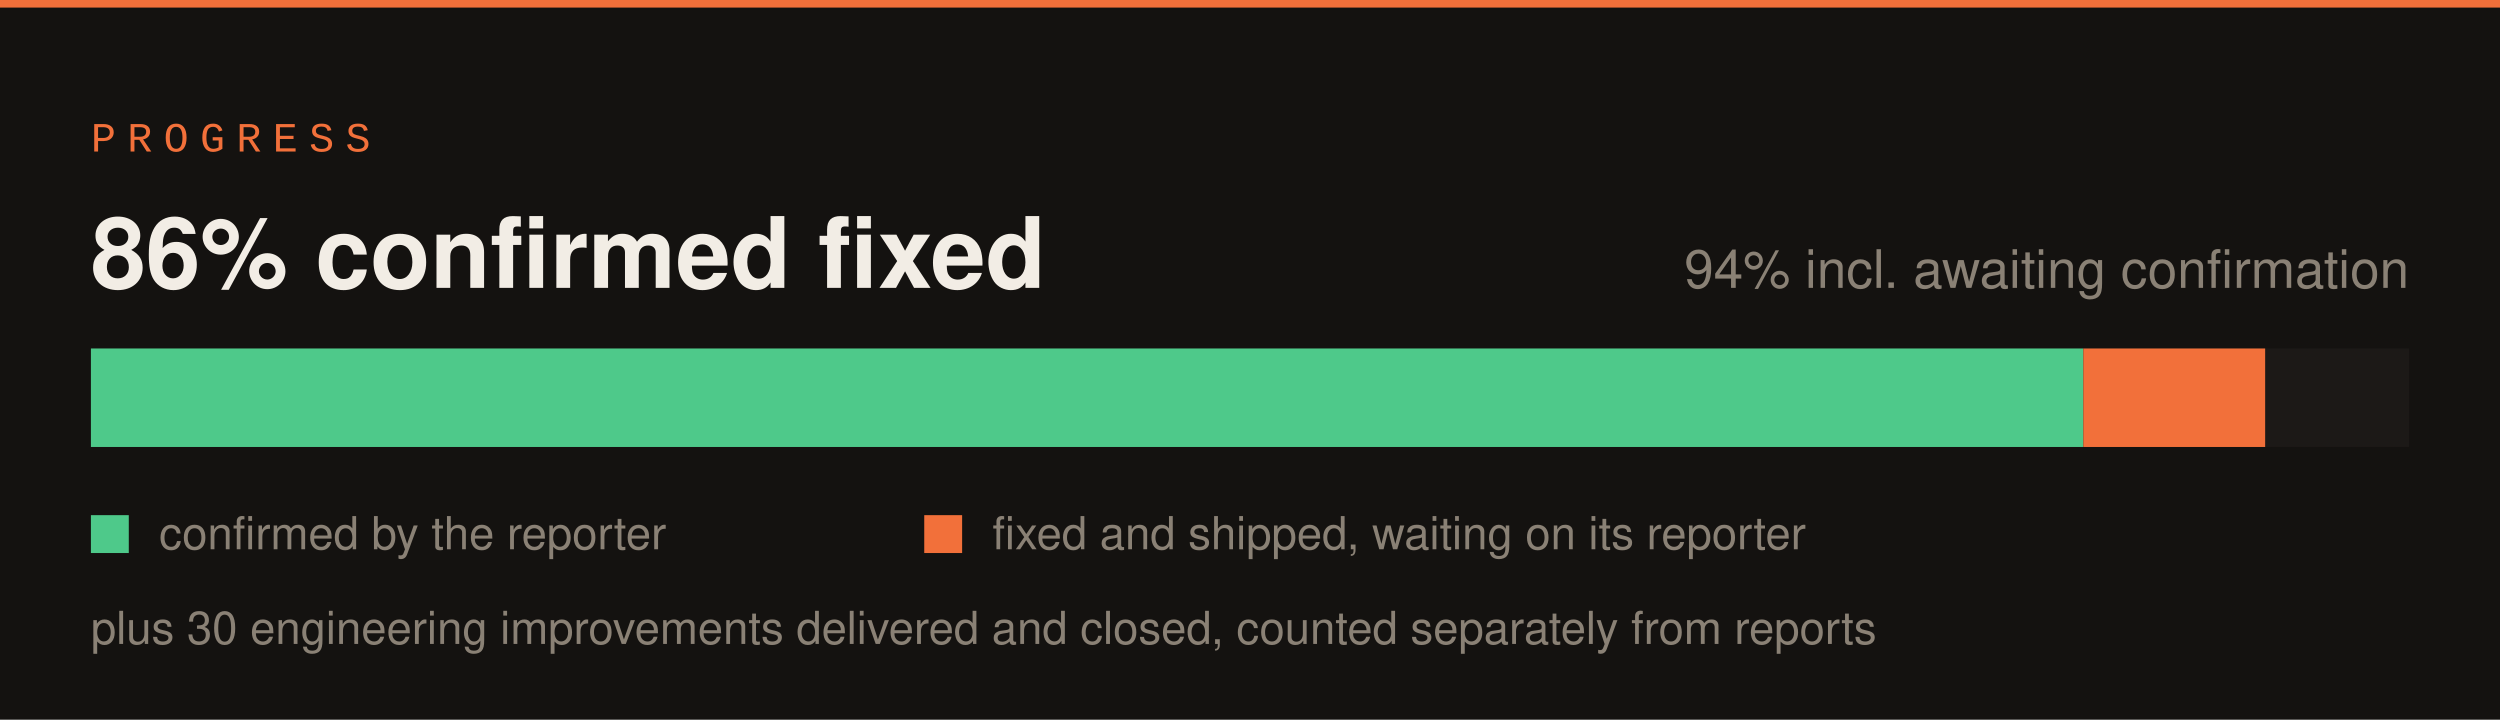
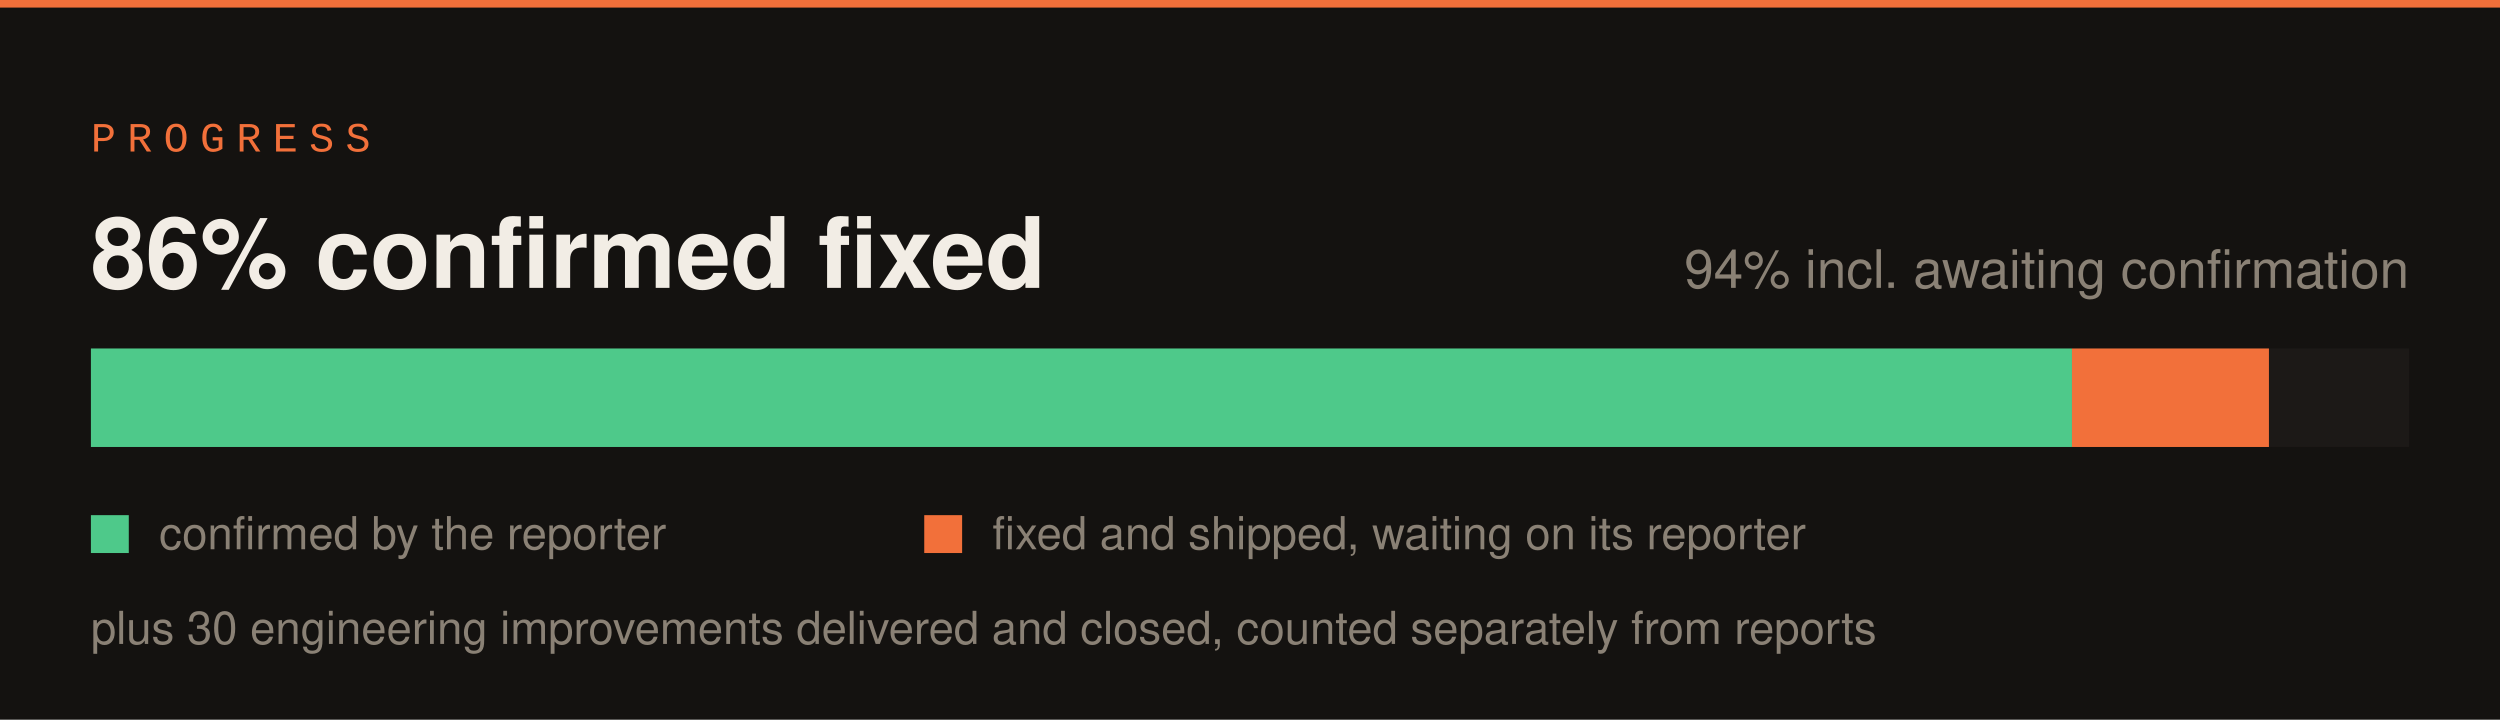
<svg xmlns="http://www.w3.org/2000/svg" width="660" height="190" viewBox="0 0 660 190">
  <rect width="660" height="190" fill="#141210" />
  <rect x="0" y="0" width="660" height="2" fill="#f2703a" />
  <text x="24" y="40" font-family="SFMono-Regular,Consolas,Liberation Mono,monospace" font-size="11" letter-spacing="3" fill="#f2703a">PROGRESS</text>
  <rect x="24" y="92" width="612" height="26" fill="#1c1917" />
-   <rect x="24" y="92" width="526" height="26" fill="#4ec98a" />
-   <rect x="550" y="92" width="48" height="26" fill="#f2703a" />
+   <rect x="24" y="92" width="523" height="26" fill="#4ec98a" />
+   <rect x="547" y="92" width="52" height="26" fill="#f2703a" />
  <text x="24" y="76" font-family="-apple-system,Segoe UI,Helvetica,Arial,sans-serif" font-size="26" font-weight="700" fill="#f2ede5">86% confirmed fixed</text>
  <text x="636" y="76" font-family="-apple-system,Segoe UI,Helvetica,Arial,sans-serif" font-size="14" fill="#8a8175" text-anchor="end">94% incl. awaiting confirmation</text>
  <rect x="24" y="136" width="10" height="10" fill="#4ec98a" />
  <text x="42" y="145" font-family="-apple-system,Segoe UI,Helvetica,Arial,sans-serif" font-size="12" fill="#8a8175">confirmed by the reporter</text>
  <rect x="244" y="136" width="10" height="10" fill="#f2703a" />
  <text x="262" y="145" font-family="-apple-system,Segoe UI,Helvetica,Arial,sans-serif" font-size="12" fill="#8a8175">fixed and shipped, waiting on its reporter</text>
  <text x="24" y="170" font-family="-apple-system,Segoe UI,Helvetica,Arial,sans-serif" font-size="12" fill="#8a8175">plus 30 engineering improvements delivered and closed, counted separately from reports</text>
</svg>
